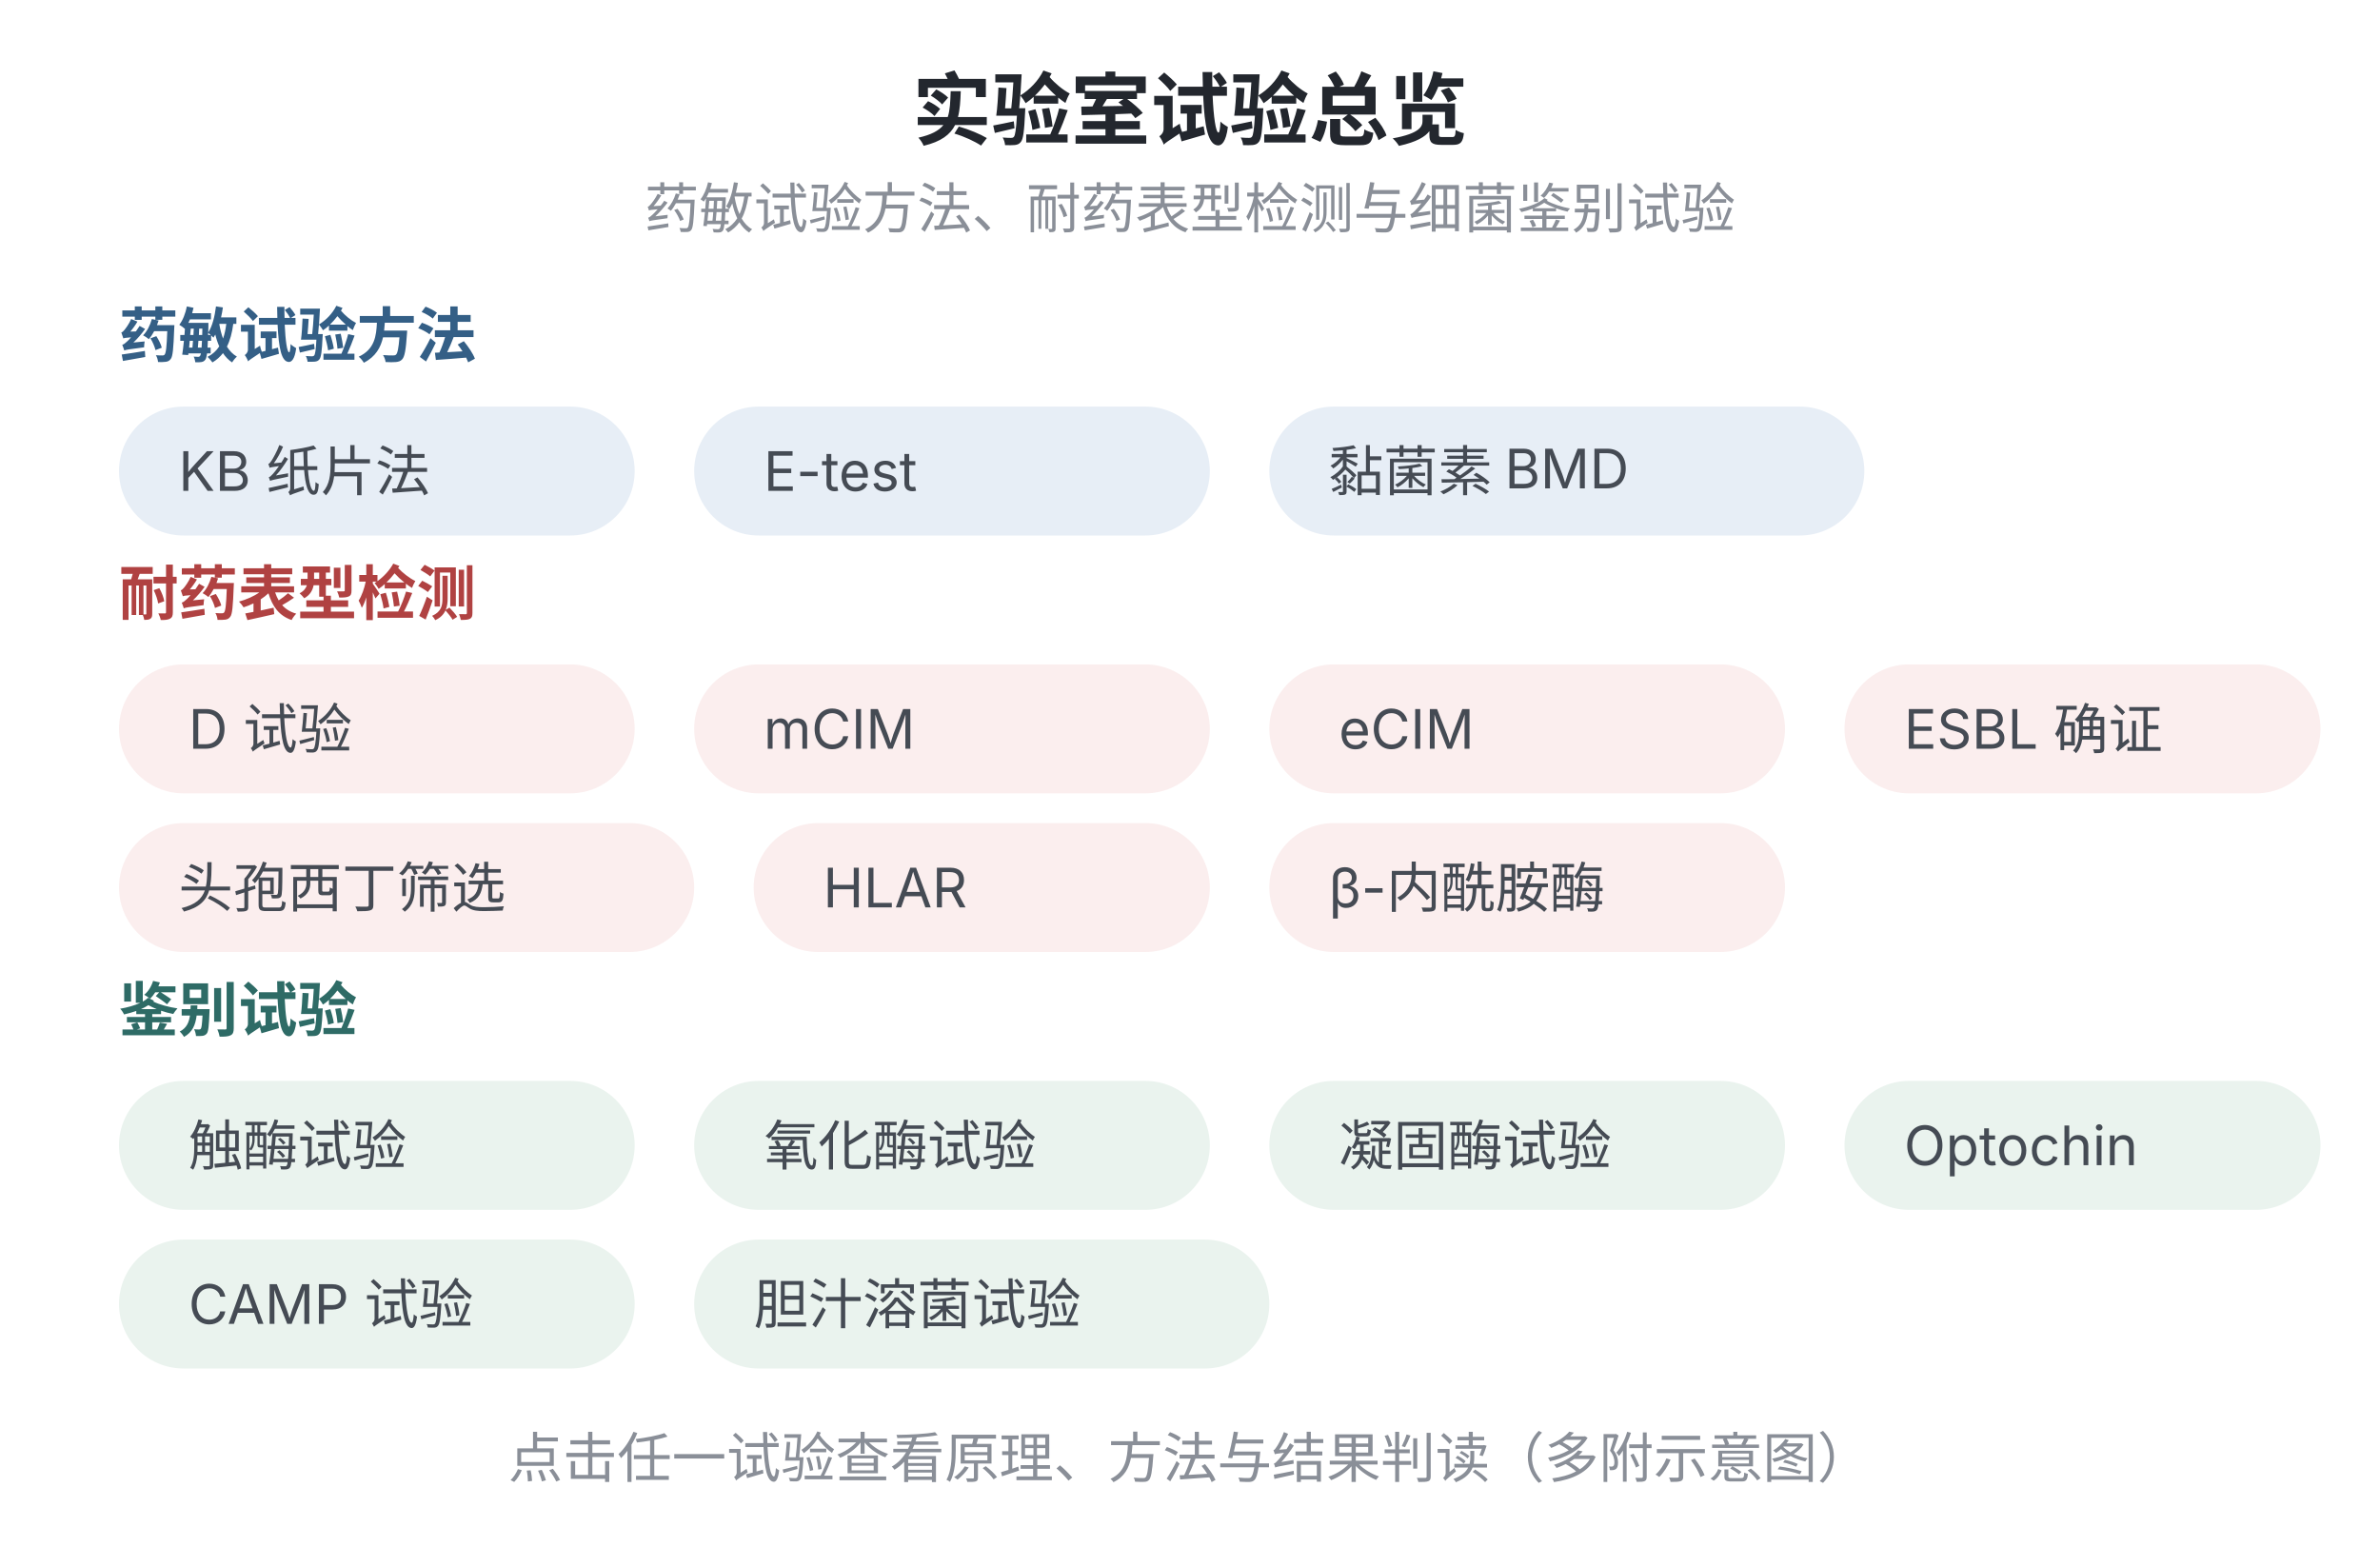
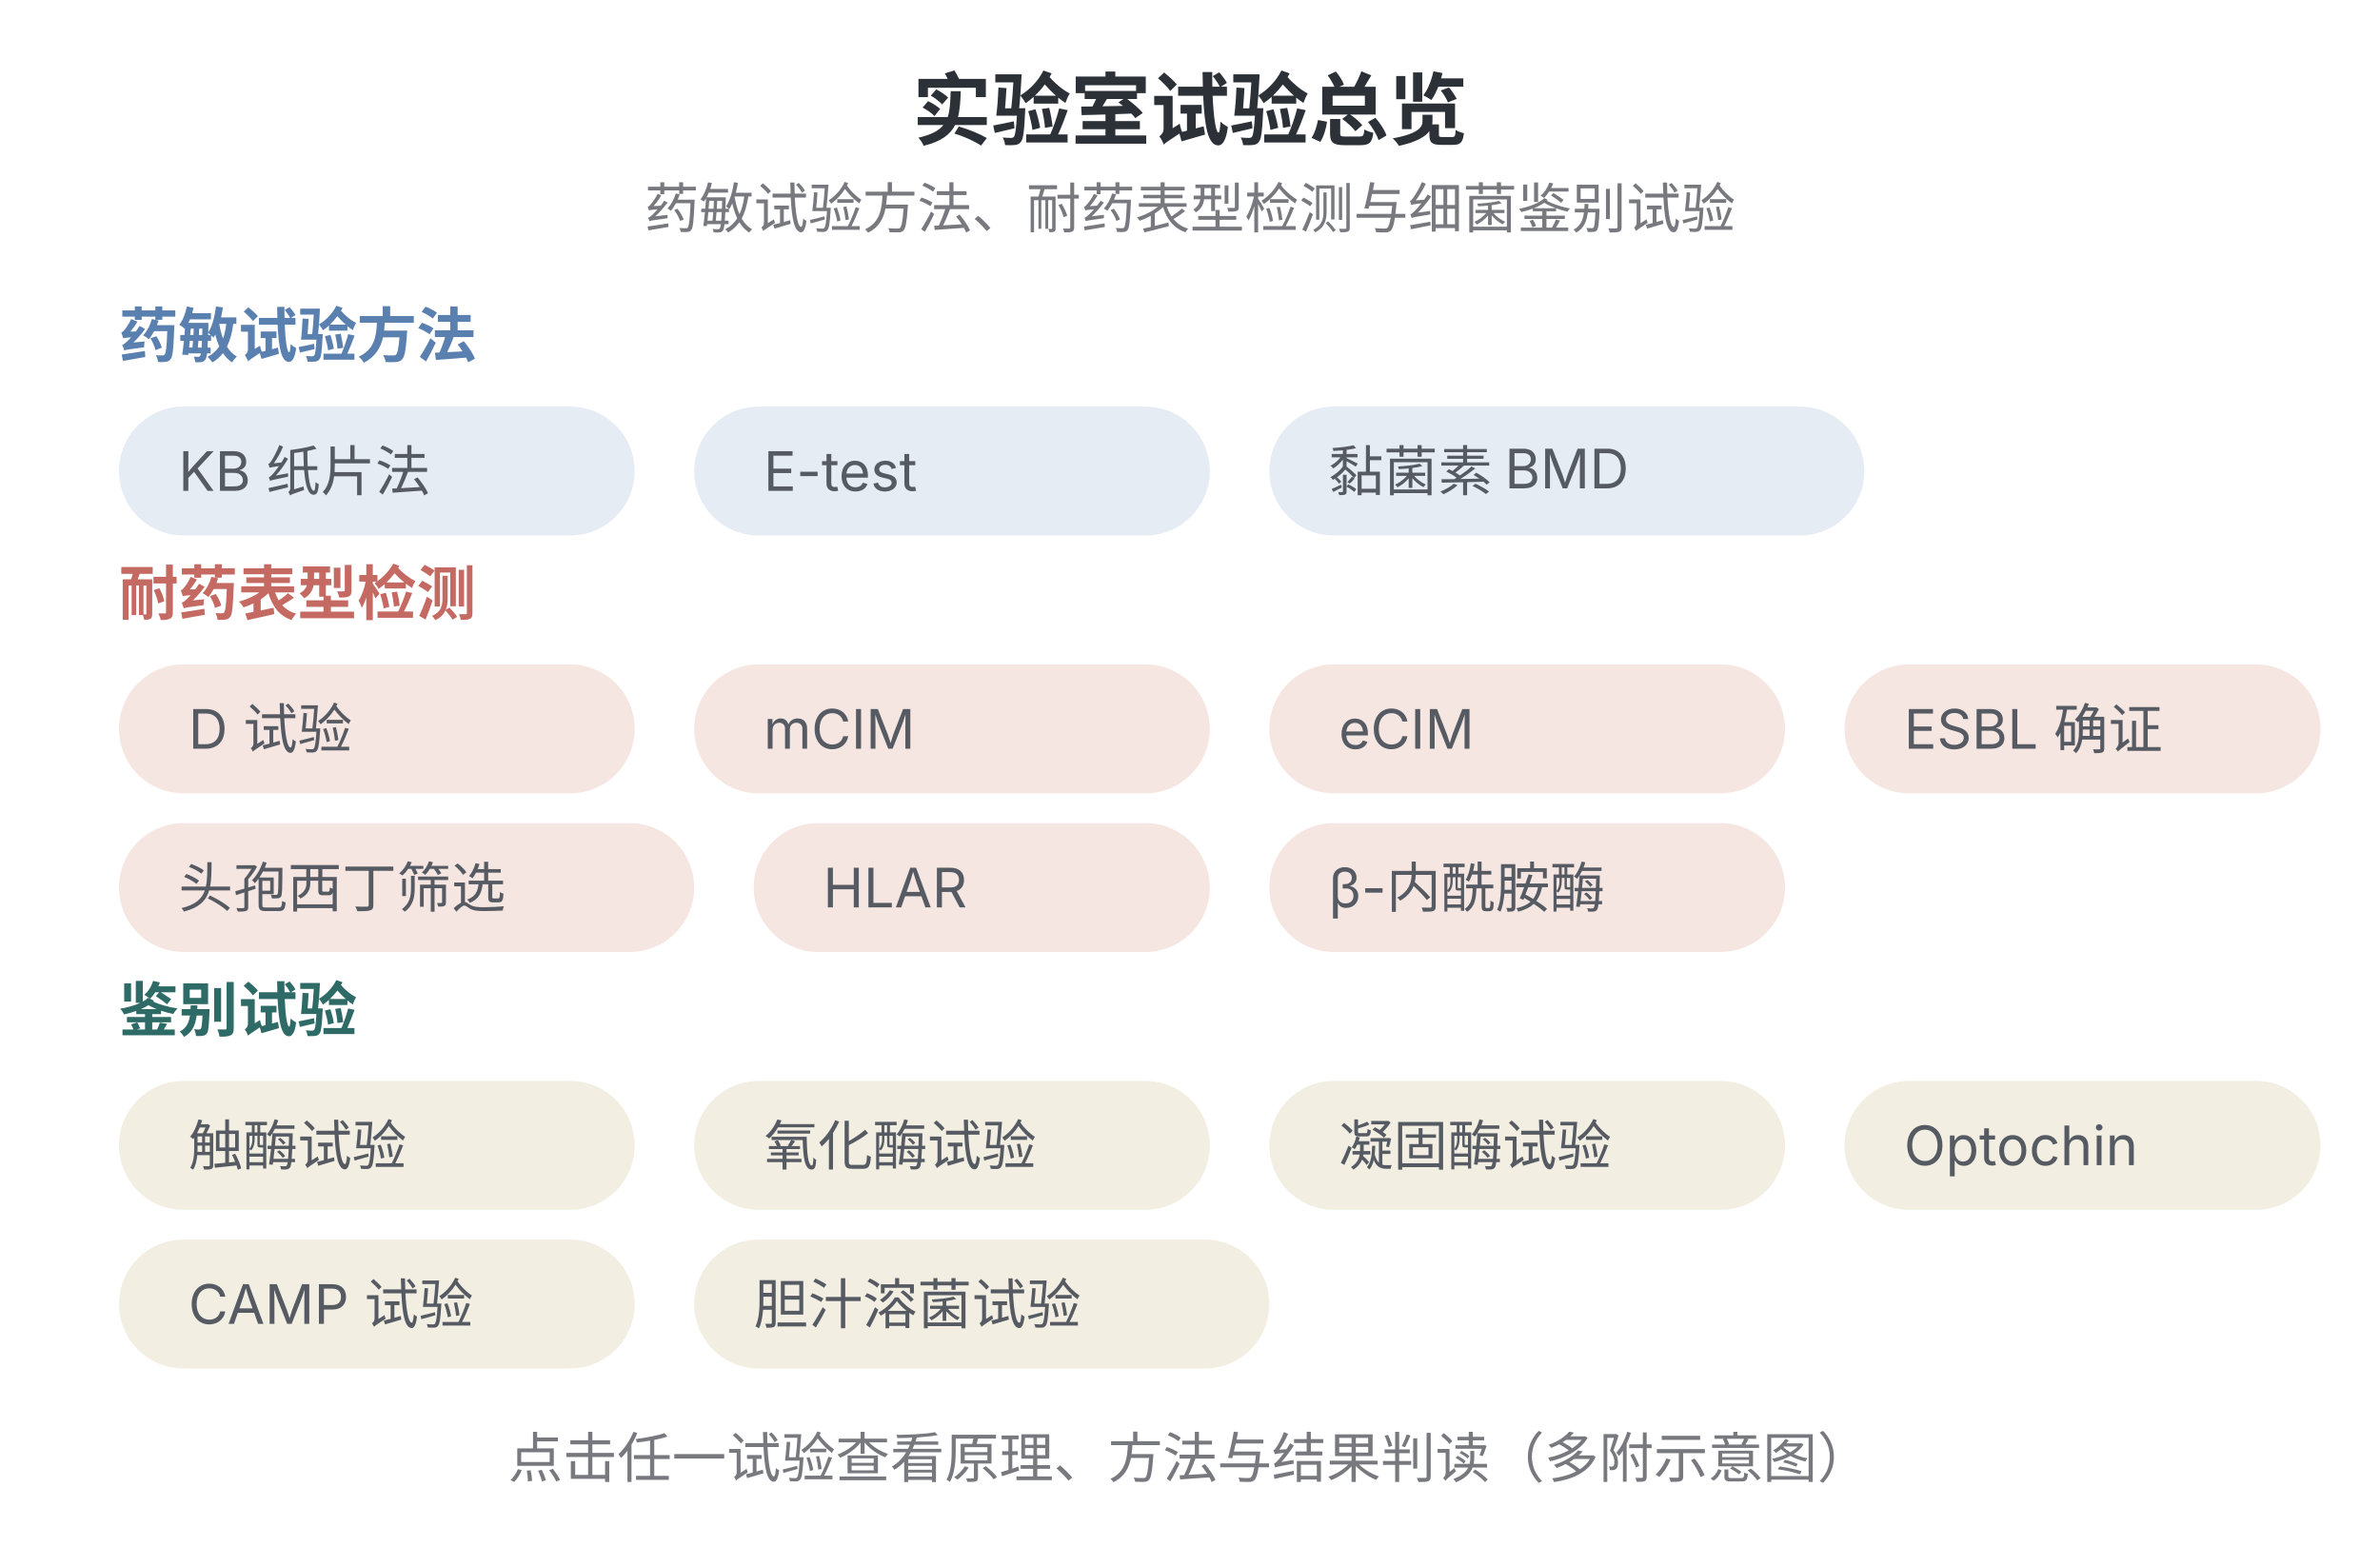
<svg xmlns="http://www.w3.org/2000/svg" role="img" viewBox="0 0 480 312" font-family="-apple-system,'PingFang SC','Microsoft YaHei',sans-serif">
  <rect width="480" height="312" fill="#ffffff" />
-   <text x="240" y="28" text-anchor="middle" font-size="16" font-weight="700" fill="#23272e">实验室试验总览</text>
-   <text x="240" y="46" text-anchor="middle" font-size="11" fill="#8a8f98">药敏试验方法、耐药表型检测与细菌鉴别试验</text>
-   <text x="24" y="72" font-size="12" font-weight="700" fill="#345f86">药敏试验方法</text>
-   <g font-size="11" fill="#454b54">
+   <text x="240" y="28" text-anchor="middle" font-size="16" font-weight="700" fill="#2c3138">实验室试验总览</text>
+   <text x="240" y="46" text-anchor="middle" font-size="11" fill="#77797e">药敏试验方法、耐药表型检测与细菌鉴别试验</text>
+   <text x="24" y="72" font-size="12" font-weight="700" fill="#5a80b0">药敏试验方法</text>
+   <g font-size="11" fill="#565b63">
    <g transform="translate(24,82)">
-       <rect width="104" height="26" rx="13" fill="#e7eef6" />
+       <rect width="104" height="26" rx="13" fill="#e6ecf4" />
      <text x="12" y="17">KB 纸片法</text>
    </g>
    <g transform="translate(140,82)">
-       <rect width="104" height="26" rx="13" fill="#e7eef6" />
+       <rect width="104" height="26" rx="13" fill="#e6ecf4" />
      <text x="14" y="17">E-test</text>
    </g>
    <g transform="translate(256,82)">
-       <rect width="120" height="26" rx="13" fill="#e7eef6" />
+       <rect width="120" height="26" rx="13" fill="#e6ecf4" />
      <text x="12" y="17">黏菌素 BMD</text>
    </g>
  </g>
-   <text x="24" y="124" font-size="12" font-weight="700" fill="#b04242">耐药表型检测</text>
-   <g font-size="11" fill="#454b54">
+   <text x="24" y="124" font-size="12" font-weight="700" fill="#c46a62">耐药表型检测</text>
+   <g font-size="11" fill="#565b63">
    <g transform="translate(24,134)">
-       <rect width="104" height="26" rx="13" fill="#fbeeee" />
+       <rect width="104" height="26" rx="13" fill="#f6e6e1" />
      <text x="14" y="17">D 试验</text>
    </g>
    <g transform="translate(140,134)">
-       <rect width="104" height="26" rx="13" fill="#fbeeee" />
+       <rect width="104" height="26" rx="13" fill="#f6e6e1" />
      <text x="14" y="17">mCIM</text>
    </g>
    <g transform="translate(256,134)">
-       <rect width="104" height="26" rx="13" fill="#fbeeee" />
+       <rect width="104" height="26" rx="13" fill="#f6e6e1" />
      <text x="14" y="17">eCIM</text>
    </g>
    <g transform="translate(372,134)">
-       <rect width="96" height="26" rx="13" fill="#fbeeee" />
+       <rect width="96" height="26" rx="13" fill="#f6e6e1" />
      <text x="12" y="17">ESBL 确证</text>
    </g>
    <g transform="translate(24,166)">
-       <rect width="116" height="26" rx="13" fill="#fbeeee" />
+       <rect width="116" height="26" rx="13" fill="#f6e6e1" />
      <text x="12" y="17">头孢西丁筛选</text>
    </g>
    <g transform="translate(152,166)">
-       <rect width="92" height="26" rx="13" fill="#fbeeee" />
+       <rect width="92" height="26" rx="13" fill="#f6e6e1" />
      <text x="14" y="17">HLAR</text>
    </g>
    <g transform="translate(256,166)">
-       <rect width="104" height="26" rx="13" fill="#fbeeee" />
+       <rect width="104" height="26" rx="13" fill="#f6e6e1" />
      <text x="12" y="17">β-内酰胺酶</text>
    </g>
  </g>
  <text x="24" y="208" font-size="12" font-weight="700" fill="#2e6b66">鉴别试验</text>
-   <g font-size="11" fill="#454b54">
+   <g font-size="11" fill="#565b63">
    <g transform="translate(24,218)">
-       <rect width="104" height="26" rx="13" fill="#eaf3ee" />
+       <rect width="104" height="26" rx="13" fill="#f2eee2" />
      <text x="14" y="17">触酶试验</text>
    </g>
    <g transform="translate(140,218)">
-       <rect width="104" height="26" rx="13" fill="#eaf3ee" />
+       <rect width="104" height="26" rx="13" fill="#f2eee2" />
      <text x="14" y="17">氧化酶试验</text>
    </g>
    <g transform="translate(256,218)">
-       <rect width="104" height="26" rx="13" fill="#eaf3ee" />
+       <rect width="104" height="26" rx="13" fill="#f2eee2" />
      <text x="14" y="17">凝固酶试验</text>
    </g>
    <g transform="translate(372,218)">
-       <rect width="96" height="26" rx="13" fill="#eaf3ee" />
+       <rect width="96" height="26" rx="13" fill="#f2eee2" />
      <text x="12" y="17">Optochin</text>
    </g>
    <g transform="translate(24,250)">
-       <rect width="104" height="26" rx="13" fill="#eaf3ee" />
+       <rect width="104" height="26" rx="13" fill="#f2eee2" />
      <text x="14" y="17">CAMP 试验</text>
    </g>
    <g transform="translate(140,250)">
-       <rect width="116" height="26" rx="13" fill="#eaf3ee" />
+       <rect width="116" height="26" rx="13" fill="#f2eee2" />
      <text x="12" y="17">胆汁溶菌试验</text>
    </g>
  </g>
-   <text x="240" y="298" text-anchor="middle" font-size="11" fill="#8a8f98">点击任一试验查看原理、方法与结果判读（多附示意图）</text>
+   <text x="240" y="298" text-anchor="middle" font-size="11" fill="#77797e">点击任一试验查看原理、方法与结果判读（多附示意图）</text>
</svg>
